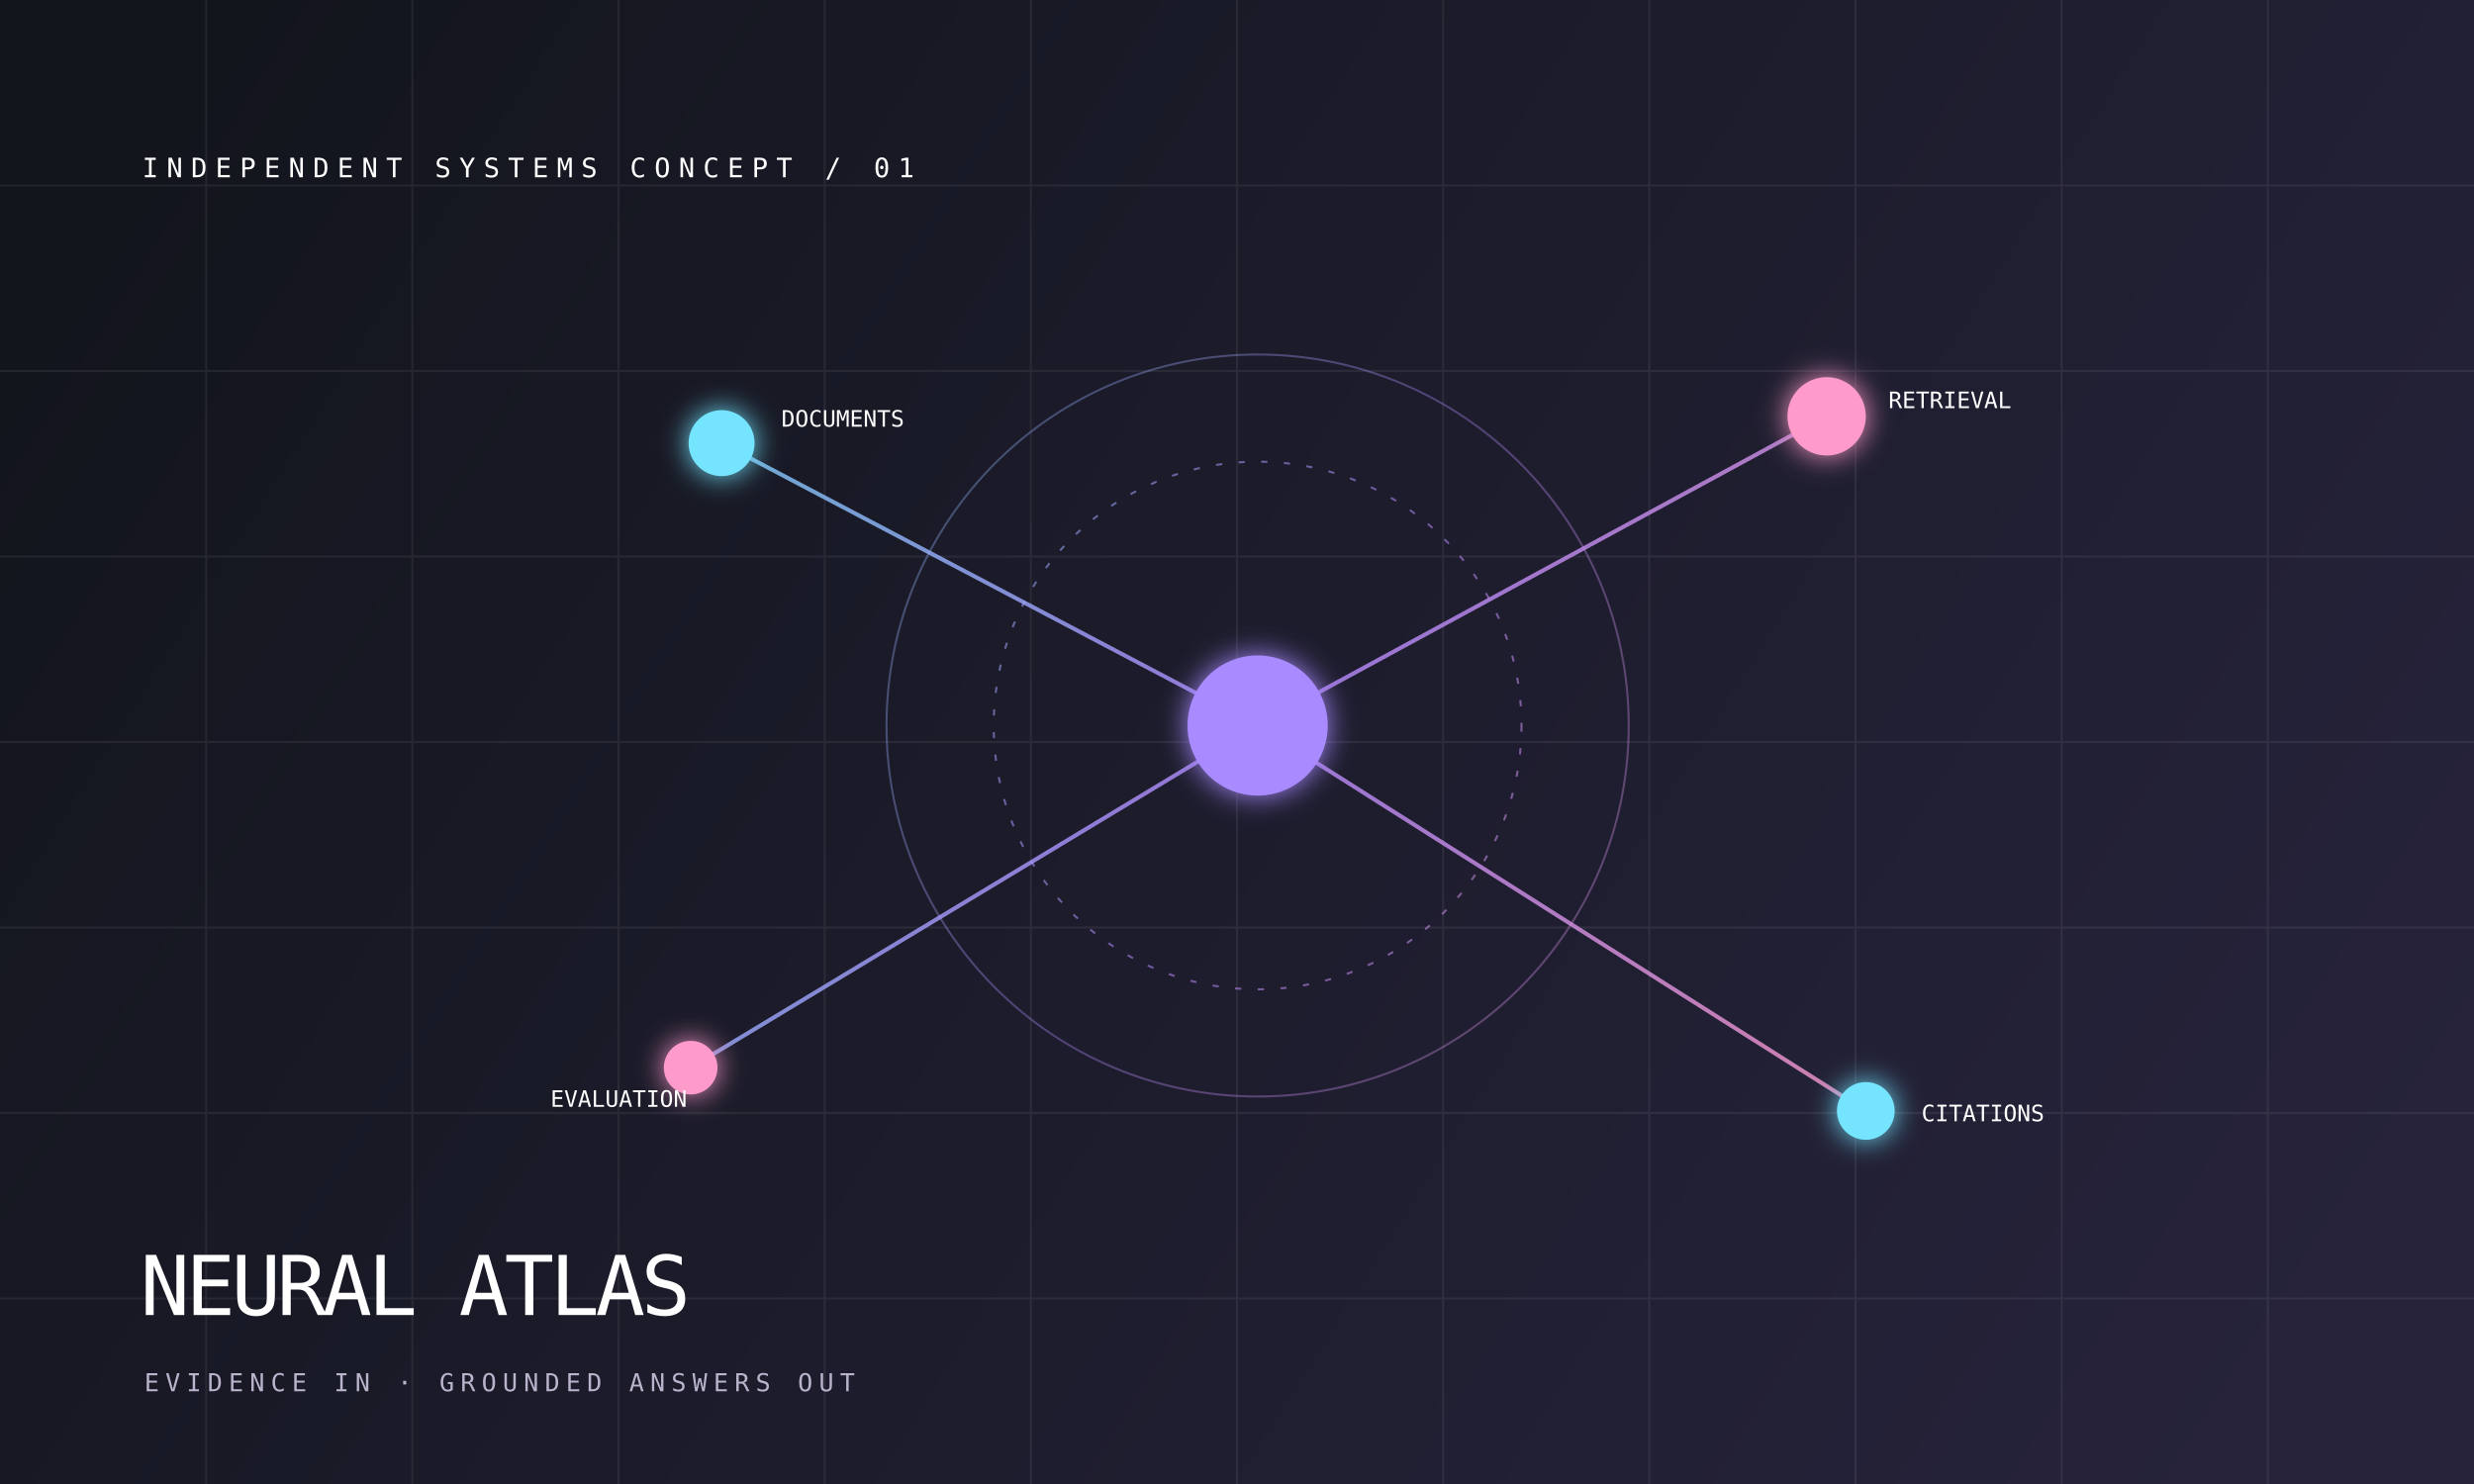
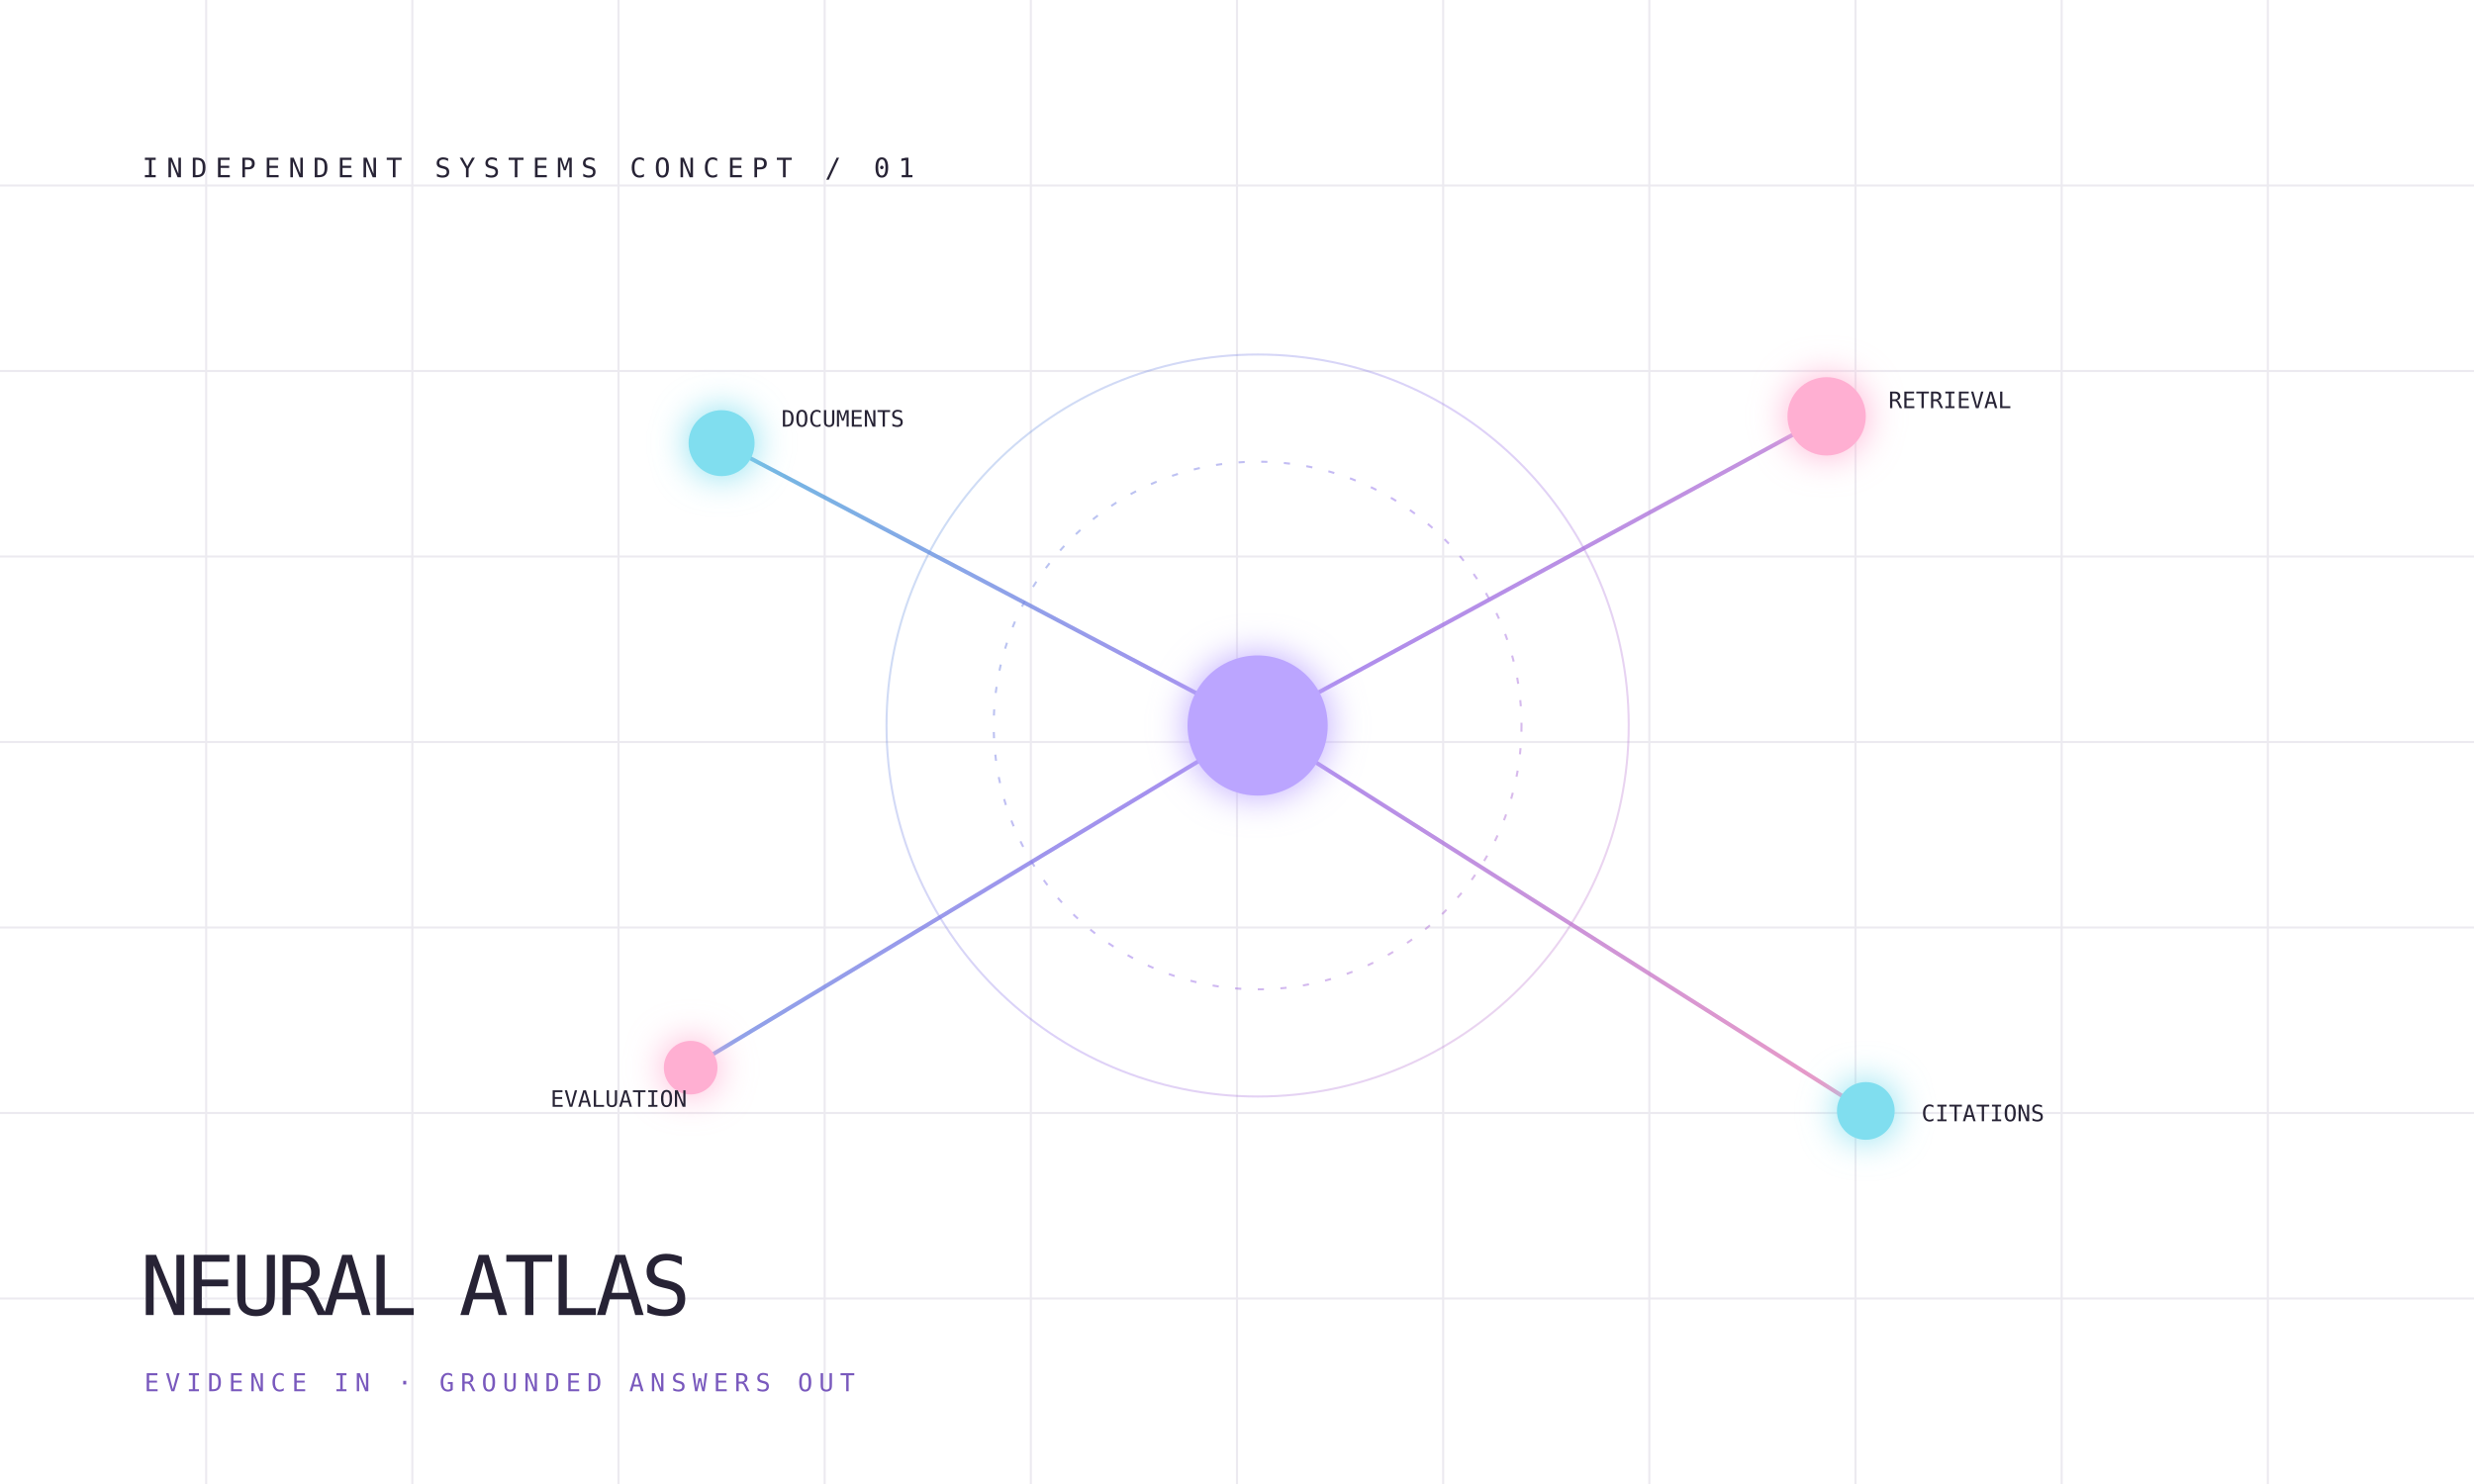
<svg xmlns="http://www.w3.org/2000/svg" viewBox="0 0 1200 720" fill="none">
  <defs>
-     <linearGradient id="bg" x1="88" y1="39" x2="1110" y2="681" gradientUnits="userSpaceOnUse">
-       <stop stop-color="#13151d" />
-       <stop offset="1" stop-color="#26233b" />
-     </linearGradient>
    <linearGradient id="line" x1="278" y1="158" x2="920" y2="558" gradientUnits="userSpaceOnUse">
-       <stop stop-color="#74e5ff" />
-       <stop offset=".51" stop-color="#b48aff" />
-       <stop offset="1" stop-color="#ff9bcb" />
+       <stop stop-color="#36bad5" />
+       <stop offset=".51" stop-color="#9570eb" />
+       <stop offset="1" stop-color="#ec83b3" />
    </linearGradient>
    <filter id="glow" x="-100%" y="-100%" width="300%" height="300%">
-       <feGaussianBlur stdDeviation="7" result="b" />
+       <feGaussianBlur stdDeviation="9" result="b" />
      <feMerge>
        <feMergeNode in="b" />
        <feMergeNode in="SourceGraphic" />
      </feMerge>
    </filter>
  </defs>
-   <path fill="url(#bg)" d="M0 0h1200v720H0z" />
-   <path stroke="#fff" stroke-opacity=".07" d="M0 90h1200M0 180h1200M0 270h1200M0 360h1200M0 450h1200M0 540h1200M0 630h1200M100 0v720M200 0v720M300 0v720M400 0v720M500 0v720M600 0v720M700 0v720M800 0v720M900 0v720M1000 0v720M1100 0v720" />
-   <circle cx="610" cy="352" r="180" stroke="url(#line)" stroke-opacity=".35" />
-   <circle cx="610" cy="352" r="128" stroke="url(#line)" stroke-opacity=".55" stroke-dasharray="3 8" />
+   <path fill="#fff" d="M0 0h1200v720H0z" />
+   <path stroke="#eceaf0" d="M0 90h1200M0 180h1200M0 270h1200M0 360h1200M0 450h1200M0 540h1200M0 630h1200M100 0v720M200 0v720M300 0v720M400 0v720M500 0v720M600 0v720M700 0v720M800 0v720M900 0v720M1000 0v720M1100 0v720" />
+   <circle cx="610" cy="352" r="180" stroke="url(#line)" stroke-opacity=".32" />
+   <circle cx="610" cy="352" r="128" stroke="url(#line)" stroke-opacity=".5" stroke-dasharray="3 8" />
  <path d="M610 352 350 215M610 352l276-150M610 352l295 187M610 352 335 518" stroke="url(#line)" stroke-width="2" stroke-opacity=".8" />
  <g filter="url(#glow)">
-     <circle cx="610" cy="352" r="34" fill="#a98aff" />
-     <circle cx="350" cy="215" r="16" fill="#74e5ff" />
-     <circle cx="886" cy="202" r="19" fill="#ff9bcb" />
-     <circle cx="905" cy="539" r="14" fill="#74e5ff" />
-     <circle cx="335" cy="518" r="13" fill="#ff9bcb" />
+     <circle cx="610" cy="352" r="34" fill="#bba5ff" />
+     <circle cx="350" cy="215" r="16" fill="#80deef" />
+     <circle cx="886" cy="202" r="19" fill="#ffafd2" />
+     <circle cx="905" cy="539" r="14" fill="#80deef" />
+     <circle cx="335" cy="518" r="13" fill="#ffafd2" />
  </g>
-   <g fill="#fff" font-family="monospace">
+   <g fill="#272335" font-family="monospace">
    <text x="69" y="86" font-size="13" letter-spacing="4">INDEPENDENT SYSTEMS CONCEPT / 01</text>
    <text x="68" y="638" font-size="40" letter-spacing="-2">NEURAL ATLAS</text>
-     <text x="70" y="675" font-size="12" letter-spacing="3" fill="#b9b3cc">EVIDENCE IN · GROUNDED ANSWERS OUT</text>
+     <text x="70" y="675" font-size="12" letter-spacing="3" fill="#7959bd">EVIDENCE IN · GROUNDED ANSWERS OUT</text>
    <text x="379" y="207" font-size="11">DOCUMENTS</text>
    <text x="916" y="198" font-size="11">RETRIEVAL</text>
    <text x="932" y="544" font-size="11">CITATIONS</text>
    <text x="267" y="537" font-size="11">EVALUATION</text>
  </g>
</svg>
